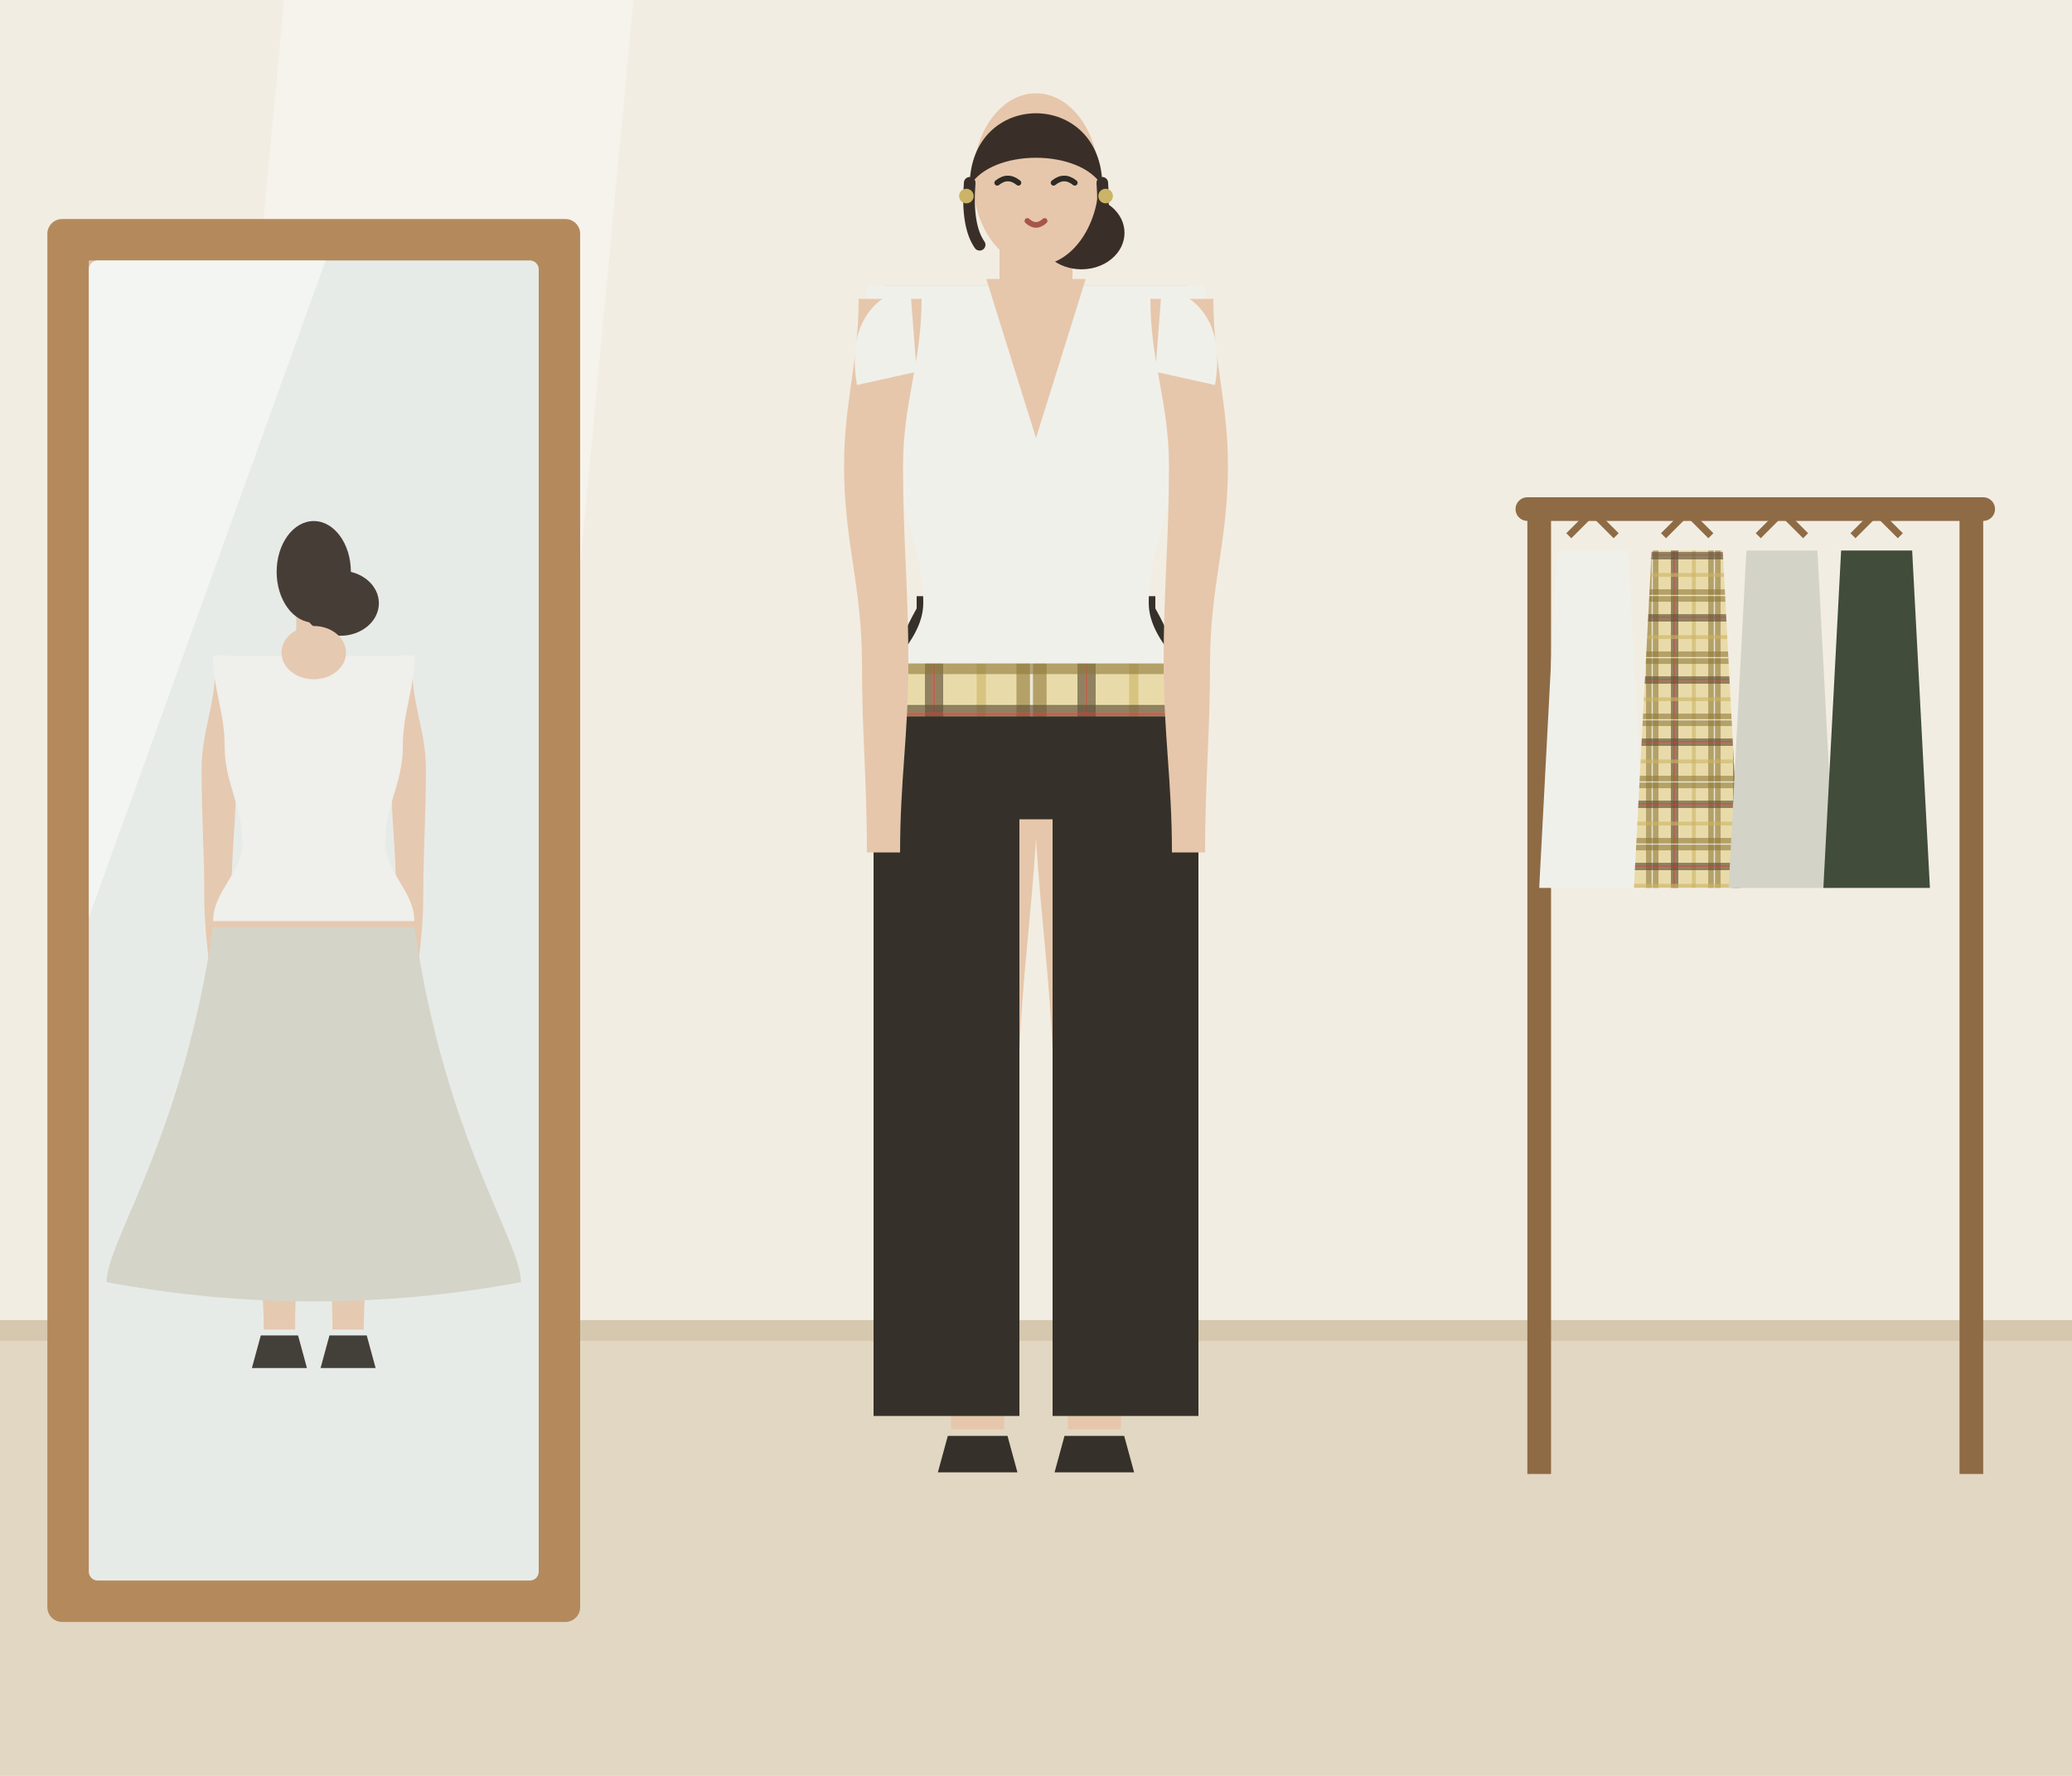
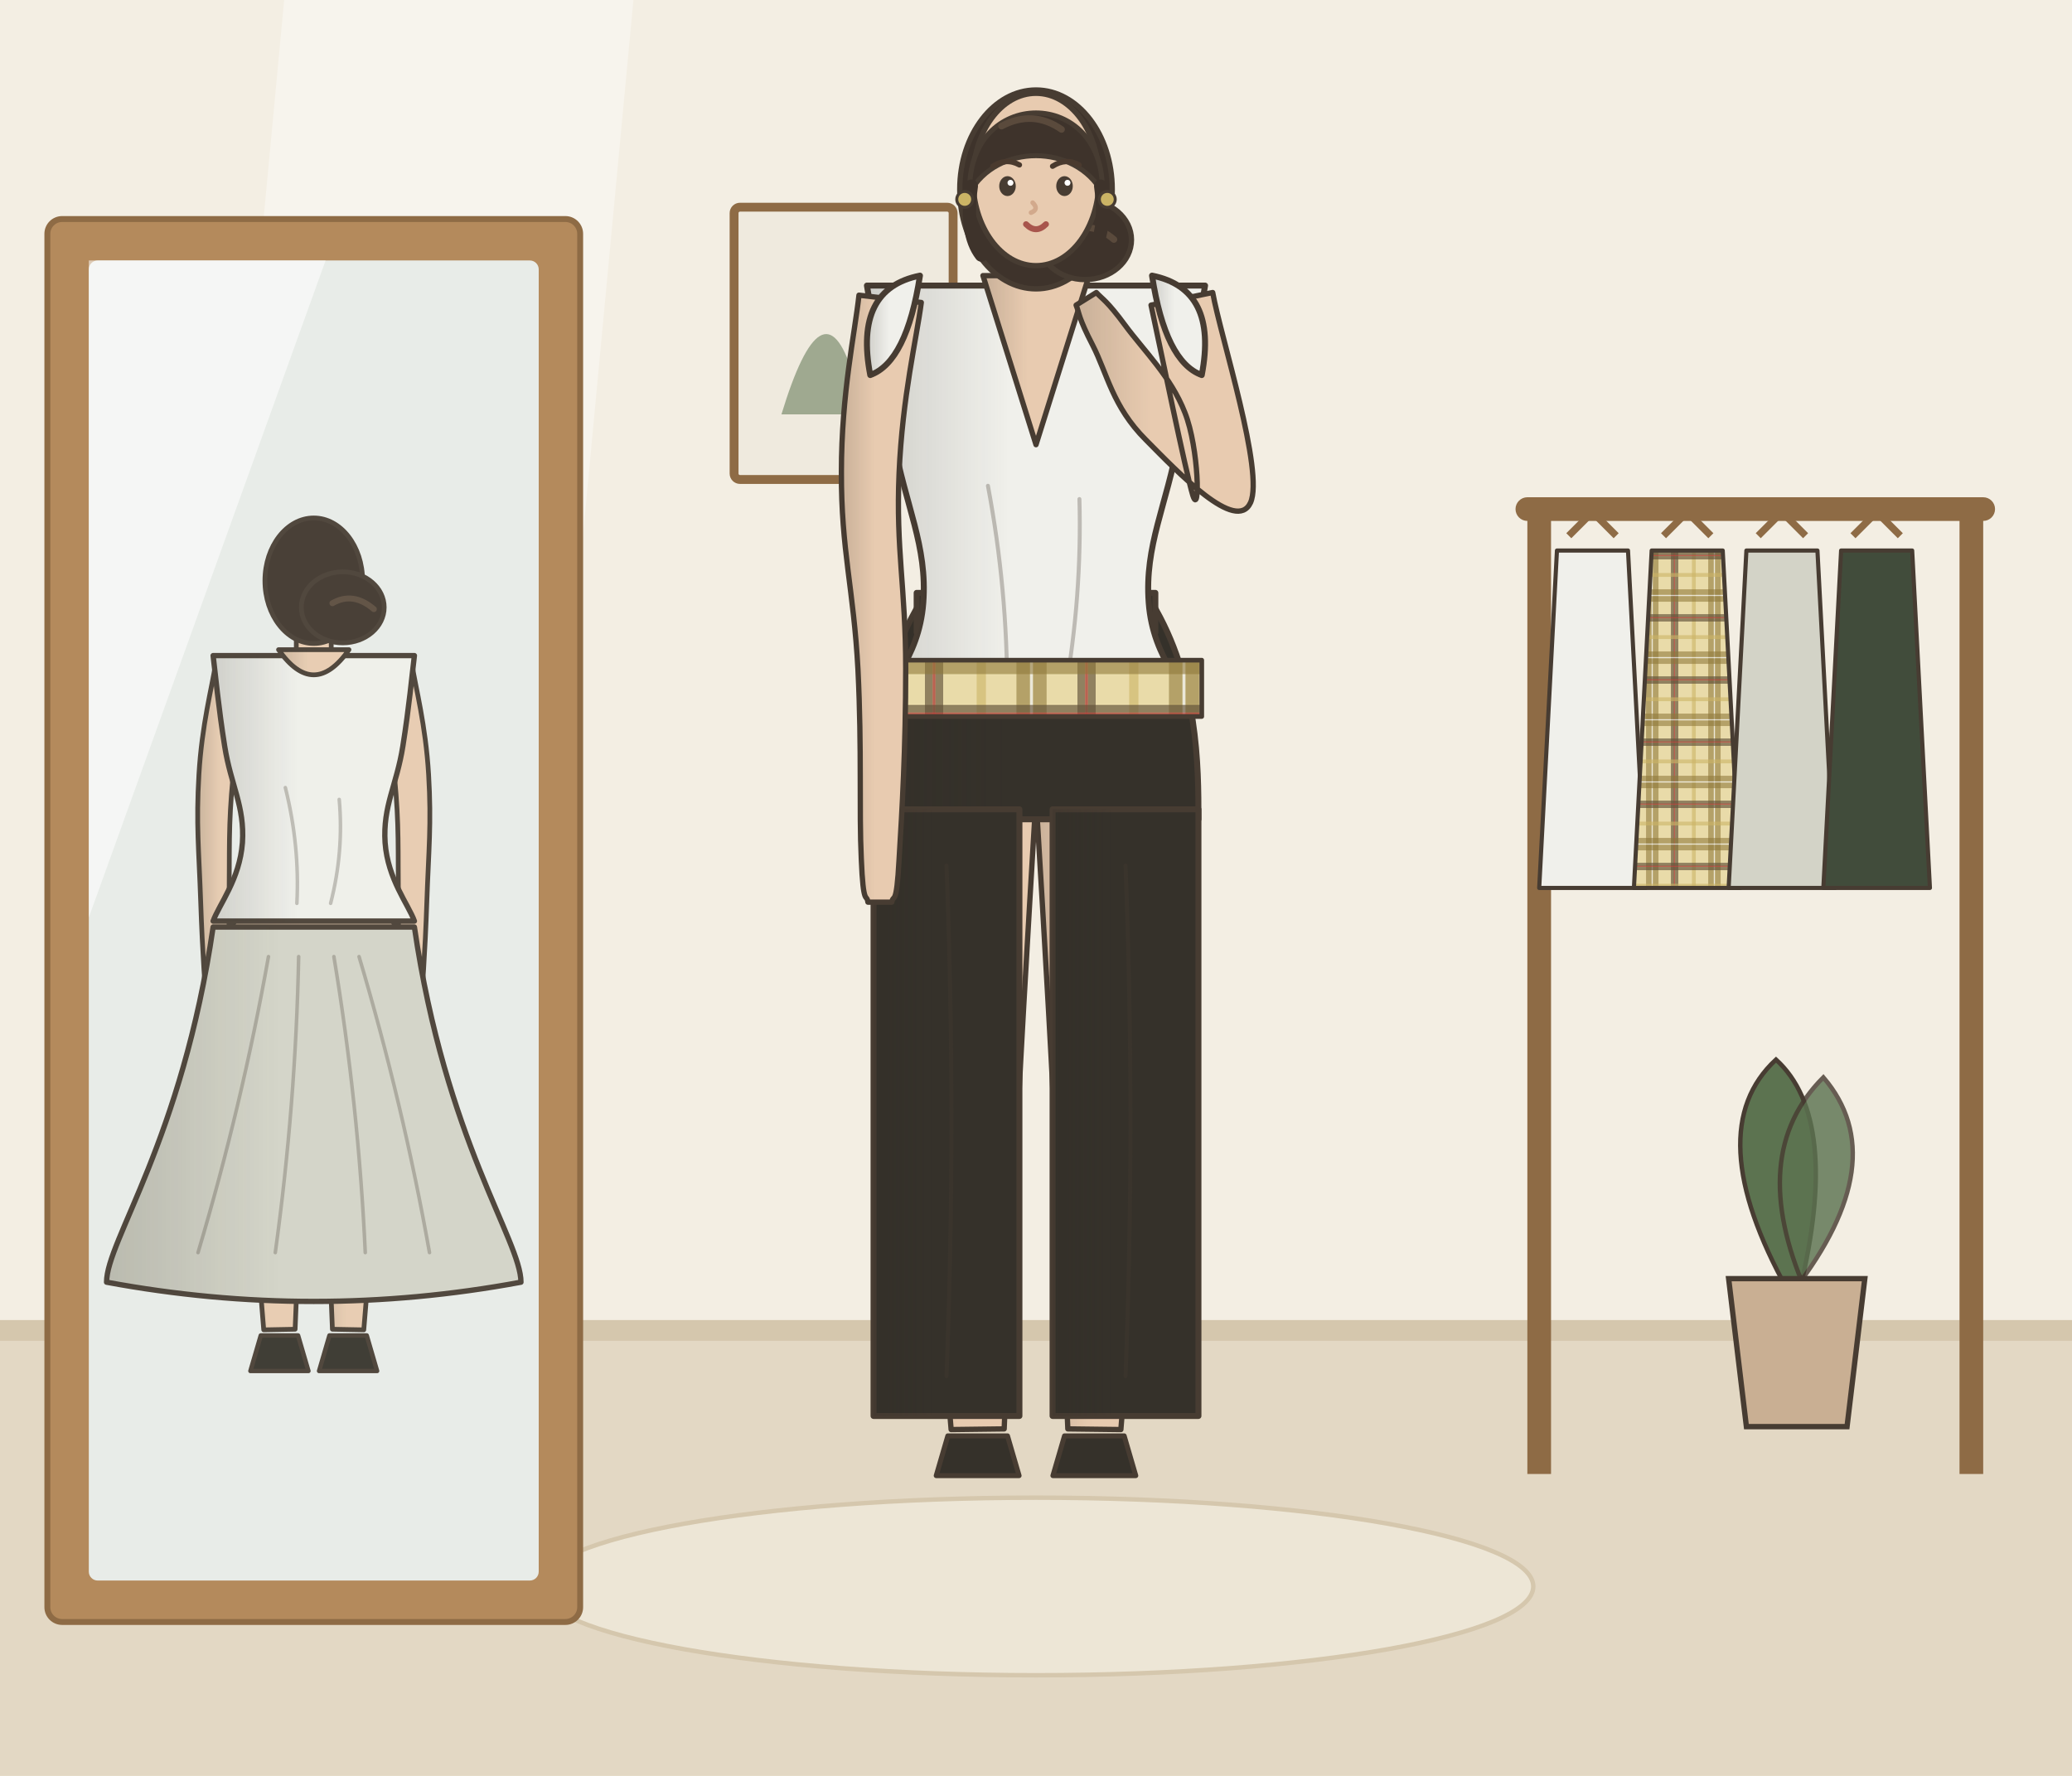
<svg xmlns="http://www.w3.org/2000/svg" viewBox="0 0 700 600" width="700" height="600" role="img">
  <defs>
+     <linearGradient id="shade" x1="0" y1="0" x2="1" y2="0">
+       <stop offset="0" stop-color="#2E2A24" stop-opacity=".17" />
+       <stop offset=".42" stop-color="#2E2A24" stop-opacity="0" />
+     </linearGradient>
    <pattern id="t-large" width="92" height="92" patternUnits="userSpaceOnUse">
      <rect width="92" height="92" fill="#E9DBA9" />
      <rect x="20.2" width="5.5" height="92" fill="#CBB465" opacity="0.6" />
      <rect x="44.2" width="8.3" height="92" fill="#8D7738" opacity="0.58" />
      <rect x="52.4" width="1.8" height="92" fill="#EBECEA" opacity="0.72" />
      <rect x="54.3" width="8.3" height="92" fill="#8D7738" opacity="0.58" />
      <rect x="81" width="4.6" height="92" fill="#625239" opacity="0.66" />
      <rect x="85.6" width="1.8" height="92" fill="#AD4039" opacity="0.78" />
      <rect x="87.4" width="4.6" height="92" fill="#625239" opacity="0.66" />
      <rect y="20.2" width="92" height="5.5" fill="#CBB465" opacity="0.6" />
      <rect y="44.2" width="92" height="8.3" fill="#8D7738" opacity="0.58" />
      <rect y="52.4" width="92" height="1.8" fill="#EBECEA" opacity="0.72" />
      <rect y="54.3" width="92" height="8.3" fill="#8D7738" opacity="0.58" />
      <rect y="81" width="92" height="4.6" fill="#625239" opacity="0.66" />
      <rect y="85.6" width="92" height="1.8" fill="#AD4039" opacity="0.78" />
      <rect y="87.4" width="92" height="4.6" fill="#625239" opacity="0.66" />
    </pattern>
    <pattern id="t-large-bias" width="92" height="92" patternUnits="userSpaceOnUse" patternTransform="rotate(45)">
      <rect width="92" height="92" fill="#E9DBA9" />
      <rect x="20.2" width="5.5" height="92" fill="#CBB465" opacity="0.6" />
      <rect x="44.2" width="8.3" height="92" fill="#8D7738" opacity="0.58" />
      <rect x="52.4" width="1.8" height="92" fill="#EBECEA" opacity="0.72" />
      <rect x="54.3" width="8.3" height="92" fill="#8D7738" opacity="0.58" />
      <rect x="81" width="4.6" height="92" fill="#625239" opacity="0.66" />
      <rect x="85.6" width="1.8" height="92" fill="#AD4039" opacity="0.78" />
      <rect x="87.4" width="4.6" height="92" fill="#625239" opacity="0.66" />
      <rect y="20.2" width="92" height="5.5" fill="#CBB465" opacity="0.6" />
      <rect y="44.2" width="92" height="8.3" fill="#8D7738" opacity="0.58" />
      <rect y="52.4" width="92" height="1.8" fill="#EBECEA" opacity="0.72" />
      <rect y="54.3" width="92" height="8.3" fill="#8D7738" opacity="0.58" />
      <rect y="81" width="92" height="4.6" fill="#625239" opacity="0.66" />
      <rect y="85.6" width="92" height="1.8" fill="#AD4039" opacity="0.78" />
      <rect y="87.4" width="92" height="4.6" fill="#625239" opacity="0.66" />
    </pattern>
    <pattern id="t-medium" width="46" height="46" patternUnits="userSpaceOnUse">
      <rect width="46" height="46" fill="#E9DBA9" />
      <rect x="10.1" width="2.8" height="46" fill="#CBB465" opacity="0.6" />
      <rect x="22.1" width="4.1" height="46" fill="#8D7738" opacity="0.58" />
      <rect x="26.2" width="0.9" height="46" fill="#EBECEA" opacity="0.72" />
      <rect x="27.1" width="4.1" height="46" fill="#8D7738" opacity="0.58" />
      <rect x="40.5" width="2.3" height="46" fill="#625239" opacity="0.66" />
      <rect x="42.8" width="0.9" height="46" fill="#AD4039" opacity="0.78" />
      <rect x="43.7" width="2.3" height="46" fill="#625239" opacity="0.66" />
      <rect y="10.1" width="46" height="2.8" fill="#CBB465" opacity="0.6" />
      <rect y="22.1" width="46" height="4.1" fill="#8D7738" opacity="0.58" />
      <rect y="26.2" width="46" height="0.9" fill="#EBECEA" opacity="0.72" />
      <rect y="27.1" width="46" height="4.1" fill="#8D7738" opacity="0.58" />
      <rect y="40.5" width="46" height="2.3" fill="#625239" opacity="0.66" />
      <rect y="42.8" width="46" height="0.9" fill="#AD4039" opacity="0.78" />
      <rect y="43.7" width="46" height="2.3" fill="#625239" opacity="0.66" />
    </pattern>
    <pattern id="t-medium-bias" width="46" height="46" patternUnits="userSpaceOnUse" patternTransform="rotate(45)">
      <rect width="46" height="46" fill="#E9DBA9" />
      <rect x="10.1" width="2.8" height="46" fill="#CBB465" opacity="0.6" />
      <rect x="22.1" width="4.1" height="46" fill="#8D7738" opacity="0.58" />
      <rect x="26.2" width="0.9" height="46" fill="#EBECEA" opacity="0.72" />
      <rect x="27.1" width="4.1" height="46" fill="#8D7738" opacity="0.58" />
      <rect x="40.5" width="2.3" height="46" fill="#625239" opacity="0.66" />
      <rect x="42.8" width="0.9" height="46" fill="#AD4039" opacity="0.78" />
      <rect x="43.7" width="2.3" height="46" fill="#625239" opacity="0.66" />
      <rect y="10.1" width="46" height="2.8" fill="#CBB465" opacity="0.6" />
      <rect y="22.1" width="46" height="4.1" fill="#8D7738" opacity="0.58" />
      <rect y="26.2" width="46" height="0.9" fill="#EBECEA" opacity="0.72" />
      <rect y="27.1" width="46" height="4.1" fill="#8D7738" opacity="0.58" />
      <rect y="40.5" width="46" height="2.3" fill="#625239" opacity="0.66" />
      <rect y="42.8" width="46" height="0.9" fill="#AD4039" opacity="0.78" />
      <rect y="43.7" width="46" height="2.3" fill="#625239" opacity="0.66" />
    </pattern>
    <pattern id="t-small" width="21" height="21" patternUnits="userSpaceOnUse">
      <rect width="21" height="21" fill="#E9DBA9" />
      <rect x="4.6" width="1.3" height="21" fill="#CBB465" opacity="0.6" />
      <rect x="10.1" width="1.9" height="21" fill="#8D7738" opacity="0.58" />
      <rect x="12" width="0.4" height="21" fill="#EBECEA" opacity="0.72" />
      <rect x="12.4" width="1.9" height="21" fill="#8D7738" opacity="0.58" />
      <rect x="18.5" width="1.1" height="21" fill="#625239" opacity="0.66" />
      <rect x="19.5" width="0.4" height="21" fill="#AD4039" opacity="0.78" />
      <rect x="19.9" width="1.1" height="21" fill="#625239" opacity="0.66" />
      <rect y="4.6" width="21" height="1.3" fill="#CBB465" opacity="0.6" />
      <rect y="10.1" width="21" height="1.9" fill="#8D7738" opacity="0.58" />
      <rect y="12" width="21" height="0.4" fill="#EBECEA" opacity="0.72" />
      <rect y="12.4" width="21" height="1.9" fill="#8D7738" opacity="0.58" />
      <rect y="18.5" width="21" height="1.1" fill="#625239" opacity="0.66" />
      <rect y="19.5" width="21" height="0.4" fill="#AD4039" opacity="0.78" />
      <rect y="19.9" width="21" height="1.1" fill="#625239" opacity="0.66" />
    </pattern>
    <pattern id="t-small-bias" width="21" height="21" patternUnits="userSpaceOnUse" patternTransform="rotate(45)">
      <rect width="21" height="21" fill="#E9DBA9" />
      <rect x="4.6" width="1.3" height="21" fill="#CBB465" opacity="0.6" />
      <rect x="10.1" width="1.9" height="21" fill="#8D7738" opacity="0.58" />
      <rect x="12" width="0.4" height="21" fill="#EBECEA" opacity="0.72" />
      <rect x="12.4" width="1.9" height="21" fill="#8D7738" opacity="0.58" />
      <rect x="18.5" width="1.1" height="21" fill="#625239" opacity="0.66" />
      <rect x="19.5" width="0.4" height="21" fill="#AD4039" opacity="0.78" />
      <rect x="19.9" width="1.1" height="21" fill="#625239" opacity="0.66" />
      <rect y="4.6" width="21" height="1.3" fill="#CBB465" opacity="0.6" />
      <rect y="10.1" width="21" height="1.9" fill="#8D7738" opacity="0.58" />
      <rect y="12" width="21" height="0.4" fill="#EBECEA" opacity="0.72" />
      <rect y="12.4" width="21" height="1.9" fill="#8D7738" opacity="0.58" />
      <rect y="18.5" width="21" height="1.1" fill="#625239" opacity="0.66" />
      <rect y="19.5" width="21" height="0.4" fill="#AD4039" opacity="0.78" />
      <rect y="19.9" width="21" height="1.1" fill="#625239" opacity="0.66" />
    </pattern>
  </defs>
-   <rect width="700" height="600" fill="#F2EDE2" />
-   <rect y="452" width="700" height="148" fill="#E2D7C2" />
-   <rect y="446" width="700" height="7" fill="#D6C8AE" />
+   <rect width="700" height="600" fill="#F3EEE3" />
+   <rect y="452" width="700" height="148" fill="#E3D8C4" />
+   <rect y="446" width="700" height="7" fill="#D5C7AD" />
  <path d="M96,0 L214,0 L172,446 L54,446 Z" fill="#FFFFFF" opacity=".34" />
-   <rect x="16" y="74" width="180" height="474" rx="5" fill="#B48A5C" />
-   <rect x="30" y="88" width="152" height="446" rx="3" fill="#E7EBE7" />
-   <path d="M30,88 L110,88 L30,310 Z" fill="#FFFFFF" opacity=".5" />
+   <ellipse cx="350" cy="536" rx="168" ry="30" fill="#EDE6D6" stroke="#D5C7AD" stroke-width="1.5" />
+   <rect x="16" y="74" width="180" height="474" rx="5" fill="#B48A5C" stroke="#8E6B45" stroke-width="2" />
+   <rect x="30" y="88" width="152" height="446" rx="3" fill="#E8ECE8" />
+   <path d="M30,88 L110,88 L30,310 Z" fill="#FFFFFF" opacity=".55" />
+   <rect x="248" y="70" width="74" height="92" rx="2" fill="#EFEADE" stroke="#8E6B45" stroke-width="3" />
+   <path d="M264,140 q14,-46 24,-14 q10,-26 20,14 Z" fill="#5C7350" opacity=".55" />
  <rect x="516" y="168" width="8" height="330" fill="#8E6B45" />
  <rect x="662" y="168" width="8" height="330" fill="#8E6B45" />
  <rect x="512" y="168" width="162" height="8" rx="4" fill="#8E6B45" />
  <path d="M530,181 l8,-8 l8,8" stroke="#8E6B45" stroke-width="2.4" fill="none" />
-   <path d="M526,186 L550,186 L556,300 L520,300 Z" fill="#F0F0EB" />
+   <path d="M526,186 L550,186 L556,300 L520,300 Z" fill="#F0F0EB" stroke="#473C32" stroke-width="1.4" stroke-linejoin="round" />
  <path d="M562,181 l8,-8 l8,8" stroke="#8E6B45" stroke-width="2.4" fill="none" />
-   <path d="M558,186 L582,186 L588,300 L552,300 Z" fill="url(#t-small)" />
+   <path d="M558,186 L582,186 L588,300 L552,300 Z" fill="url(#t-small)" stroke="#473C32" stroke-width="1.4" stroke-linejoin="round" />
  <path d="M594,181 l8,-8 l8,8" stroke="#8E6B45" stroke-width="2.4" fill="none" />
-   <path d="M590,186 L614,186 L620,300 L584,300 Z" fill="#D3D3C7" />
+   <path d="M590,186 L614,186 L620,300 L584,300 Z" fill="#D3D3C7" stroke="#473C32" stroke-width="1.4" stroke-linejoin="round" />
  <path d="M626,181 l8,-8 l8,8" stroke="#8E6B45" stroke-width="2.4" fill="none" />
-   <path d="M622,186 L646,186 L652,300 L616,300 Z" fill="#414C3B" />
-   <g opacity=".92">
-     <path d="M78.8,313.2 C78.8,341.2 84,357.9 84,385.9 C84,410.2 89.1,424.9 89.1,449.2 L99.7,449.2 99.7,449.2 C99.7,424.9 102.5,410.2 102.5,385.9 C102.5,357.9 106.5,341.2 106.5,313.2 Z" fill="#E6C7AC" />
-     <path d="M88.1,451.2 L100.7,451.2 L103.7,462.2 L85.1,462.2 Z" fill="#35312A" />
-     <path d="M105.5,313.2 C105.5,341.2 109.5,357.9 109.5,385.9 C109.5,410.2 112.3,424.9 112.3,449.2 L122.9,449.2 122.9,449.2 C122.9,424.9 128,410.2 128,385.9 C128,357.9 133.2,341.2 133.2,313.2 Z" fill="#E6C7AC" />
-     <path d="M111.3,451.2 L123.9,451.2 L126.9,462.2 L108.3,462.2 Z" fill="#35312A" />
-     <rect x="100.1" y="204.3" width="11.9" height="21.2" fill="#E6C7AC" />
-     <path d="M77,221.5 C77,233.3 80.9,240.4 80.9,252.1 C80.9,264.7 86.9,272.2 86.9,284.7 C86.9,297.2 77,304.7 77,317.2 L135,317.2 135,317.2 C135,304.7 125.1,297.2 125.1,284.7 C125.1,272.2 131.1,264.7 131.1,252.1 C131.1,240.4 135,233.3 135,221.5 Z" fill="#E6C7AC" />
-     <ellipse cx="115" cy="203.8" rx="13" ry="11" fill="#3A2F28" />
-     <ellipse cx="106" cy="193.2" rx="12.54" ry="17.16" fill="#3A2F28" />
-     <path d="M72.7,225.5 C72.7,238.8 68.1,246.8 68.1,260.1 C68.1,276.5 69,286.3 69,302.7 C69,318.3 71.7,327.6 71.7,343.2 L78.3,343.2 78.3,343.2 C78.3,327.6 78.2,318.3 78.2,302.7 C78.2,286.3 79.9,276.5 79.9,260.1 C79.9,246.8 85.2,238.8 85.2,225.5 Z" fill="#E6C7AC" />
-     <path d="M126.8,225.5 C126.8,238.8 132.1,246.8 132.1,260.1 C132.1,276.5 133.8,286.3 133.8,302.7 C133.8,318.3 133.7,327.6 133.7,343.2 L140.3,343.2 140.3,343.2 C140.3,327.6 143,318.3 143,302.7 C143,286.3 143.9,276.5 143.9,260.1 C143.9,246.8 139.3,238.8 139.3,225.5 Z" fill="#E6C7AC" />
-     <path d="M72,313.2 L140,313.2 C150.5,385.2 176,419.2 176,433.2 Q106,446.2 36,433.2 C36,419.2 61.5,385.2 72,313.2 Z" fill="#D3D3C7" />
-     <path d="M72,221.5 C72,233.3 75.9,240.4 75.9,252.1 C75.9,264.7 81.9,272.2 81.9,284.7 C81.9,294.9 72,301 72,311.2 L140,311.2 140,311.2 C140,301 130.1,294.9 130.1,284.7 C130.1,272.2 136.1,264.7 136.1,252.1 C136.1,240.4 140,233.3 140,221.5 Z" fill="#F0F0EB" />
-     <ellipse cx="106" cy="220.5" rx="10.9" ry="9" fill="#E6C7AC" />
+   <path d="M622,186 L646,186 L652,300 L616,300 Z" fill="#414C3B" stroke="#473C32" stroke-width="1.4" stroke-linejoin="round" />
+   <path d="M604,436 q-30,-54 -4,-78 q22,20 8,78 Z" fill="#5C7350" stroke="#473C32" stroke-width="1.5" />
+   <path d="M606,436 q34,-44 10,-72 q-26,26 -6,72 Z" fill="#5C7350" stroke="#473C32" stroke-width="1.5" opacity=".82" />
+   <path d="M584,432 L630,432 L624,482 L590,482 Z" fill="#C9AF93" stroke="#473C32" stroke-width="1.8" />
+   <g opacity=".93">
+     <path d="M78.8,313.3 C79.9,328.6 81.8,357.4 84,386 C86.2,414.5 88,436 89.1,449.3 L99.7,449.1 99.7,449.1 C100.3,435.8 101,414.3 102.5,385.7 C103.9,357.2 105.7,328.4 106.5,313.1 Z" fill="#E8CBB0" stroke="#473C32" stroke-width="1.6" stroke-linejoin="round" />
+     <path d="M78.8,313.3 C79.9,328.6 81.8,357.4 84,386 C86.2,414.5 88,436 89.1,449.3 L99.7,449.1 99.7,449.1 C100.3,435.8 101,414.3 102.5,385.7 C103.9,357.2 105.7,328.4 106.5,313.1 Z" fill="url(#shade)" stroke="none" />
+     <path d="M88.1,451.2 L100.7,451.2 L104.2,463.2 L84.6,463.2 Z" fill="#35312A" stroke="#473C32" stroke-width="1.5" stroke-linejoin="round" />
+     <path d="M105.5,313.1 C106.3,328.4 108.1,357.2 109.5,385.7 C111,414.3 111.7,435.8 112.3,449.1 L122.9,449.3 122.9,449.3 C124,436 125.8,414.5 128,386 C130.2,357.4 132.1,328.6 133.2,313.3 Z" fill="#E8CBB0" stroke="#473C32" stroke-width="1.6" stroke-linejoin="round" />
+     <path d="M105.5,313.1 C106.3,328.4 108.1,357.2 109.5,385.7 C111,414.3 111.7,435.8 112.3,449.1 L122.9,449.3 122.9,449.3 C124,436 125.8,414.5 128,386 C130.2,357.4 132.1,328.6 133.2,313.3 Z" fill="url(#shade)" stroke="none" />
+     <path d="M111.3,451.2 L123.9,451.2 L127.4,463.2 L107.8,463.2 Z" fill="#35312A" stroke="#473C32" stroke-width="1.5" stroke-linejoin="round" />
+     <path d="M100.1,202.3 L111.9,202.3 L111.9,225.5 L100.1,225.5 Z" fill="#E8CBB0" stroke="#473C32" stroke-width="1.6" />
+     <path d="M77,221.5 C77.8,228 78.8,238.9 80.9,252.1 C83,265.4 87.7,271 86.9,284.7 C86,298.3 79,310.4 77,317.2 L135,317.2 135,317.2 C133,310.4 126,298.3 125.1,284.7 C124.3,271 129,265.4 131.1,252.1 C133.2,238.9 134.2,228 135,221.5 Z" fill="#E8CBB0" stroke="#473C32" stroke-width="1.6" stroke-linejoin="round" />
+     <path d="M77,221.5 C77.8,228 78.8,238.9 80.9,252.1 C83,265.4 87.7,271 86.9,284.7 C86,298.3 79,310.4 77,317.2 L135,317.2 135,317.2 C133,310.4 126,298.3 125.1,284.7 C124.3,271 129,265.4 131.1,252.1 C133.2,238.9 134.2,228 135,221.5 Z" fill="url(#shade)" stroke="none" />
+     <path d="M72.8,224.5 C71.6,232.3 68.2,244.8 67.2,261.7 C66.2,278.5 67.2,287.2 67.8,304.7 C68.4,322.3 69.3,334.1 70.2,345.3 C71,356.6 71.6,355.6 72,358.3 L76.8,358.1 76.8,358.1 C77,355.4 77.6,356.3 77.8,345.1 C77.9,333.9 77.2,321.9 77.4,304.6 C77.6,287.3 77.1,279 78.7,262.6 C80.3,246.2 83.8,234.1 85.1,226.5 Z" fill="#E8CBB0" stroke="#473C32" stroke-width="1.6" stroke-linejoin="round" />
+     <path d="M72.8,224.5 C71.6,232.3 68.2,244.8 67.2,261.7 C66.2,278.5 67.2,287.2 67.8,304.7 C68.4,322.3 69.3,334.1 70.2,345.3 C71,356.6 71.6,355.6 72,358.3 L76.8,358.1 76.8,358.1 C77,355.4 77.6,356.3 77.8,345.1 C77.9,333.9 77.2,321.9 77.4,304.6 C77.6,287.3 77.1,279 78.7,262.6 C80.3,246.2 83.8,234.1 85.1,226.5 Z" fill="url(#shade)" stroke="none" />
+     <path d="M126.9,226.5 C128.2,234.1 131.7,246.2 133.3,262.6 C134.9,279 134.4,287.3 134.6,304.6 C134.8,321.9 134.1,333.9 134.2,345.1 C134.4,356.3 135,355.4 135.2,358.1 L140,358.3 140,358.3 C140.4,355.6 141,356.6 141.8,345.3 C142.7,334.1 143.6,322.3 144.2,304.7 C144.8,287.2 145.8,278.5 144.8,261.7 C143.8,244.8 140.4,232.3 139.2,224.5 Z" fill="#E8CBB0" stroke="#473C32" stroke-width="1.6" stroke-linejoin="round" />
+     <path d="M126.9,226.5 C128.2,234.1 131.7,246.2 133.3,262.6 C134.9,279 134.4,287.3 134.6,304.6 C134.8,321.9 134.1,333.9 134.2,345.1 C134.4,356.3 135,355.4 135.2,358.1 L140,358.3 140,358.3 C140.4,355.6 141,356.6 141.8,345.3 C142.7,334.1 143.6,322.3 144.2,304.7 C144.8,287.2 145.8,278.5 144.8,261.7 C143.8,244.8 140.4,232.3 139.2,224.5 Z" fill="url(#shade)" stroke="none" />
+     <path d="M72,313.2 L140,313.2 C150.5,385.2 176,419.2 176,433.2 Q106,446.2 36,433.2 C36,419.2 61.5,385.2 72,313.2 Z" fill="#D3D3C7" stroke="#473C32" stroke-width="1.8" stroke-linejoin="round" />
+     <path d="M72,313.2 L140,313.2 C150.5,385.2 176,419.2 176,433.2 Q106,446.2 36,433.2 C36,419.2 61.5,385.2 72,313.2 Z" fill="url(#shade)" stroke="none" />
+     <path d="M90.7,323.2 Q81.8,373.2 66.9,423.2" stroke="#473C32" stroke-width="1.2" fill="none" opacity=".3" stroke-linecap="round" />
+     <path d="M100.9,323.2 Q99.9,373.2 93,423.2" stroke="#473C32" stroke-width="1.2" fill="none" opacity=".3" stroke-linecap="round" />
+     <path d="M112.8,323.2 Q121.1,373.2 123.4,423.2" stroke="#473C32" stroke-width="1.2" fill="none" opacity=".3" stroke-linecap="round" />
+     <path d="M121.3,323.2 Q136.2,373.2 145.1,423.2" stroke="#473C32" stroke-width="1.2" fill="none" opacity=".3" stroke-linecap="round" />
+     <path d="M72,221.5 C72.8,228 73.8,238.9 75.9,252.1 C78,265.4 82.7,272.3 81.9,284.7 C81,297.1 74,305.6 72,311.2 L140,311.2 140,311.2 C138,305.6 131,297.1 130.1,284.7 C129.3,272.3 134,265.4 136.1,252.1 C138.2,238.9 139.2,228 140,221.5 Z" fill="#F0F0EB" stroke="#473C32" stroke-width="1.8" stroke-linejoin="round" />
+     <path d="M72,221.5 C72.8,228 73.8,238.9 75.9,252.1 C78,265.4 82.7,272.3 81.9,284.7 C81,297.1 74,305.6 72,311.2 L140,311.2 140,311.2 C138,305.6 131,297.1 130.1,284.7 C129.3,272.3 134,265.4 136.1,252.1 C138.2,238.9 139.2,228 140,221.5 Z" fill="url(#shade)" stroke="none" />
+     <path d="M94.1,219.5 Q106,236.5 117.9,219.5 Z" fill="#E8CBB0" stroke="#473C32" stroke-width="1.6" stroke-linejoin="round" />
+     <path d="M94.1,219.5 Q106,236.5 117.9,219.5 Z" fill="url(#shade)" stroke="none" />
+     <path d="M96.4,266.1 Q101.3,285.7 100.3,305.2" stroke="#473C32" stroke-width="1.2" fill="none" opacity=".3" stroke-linecap="round" />
+     <path d="M114.6,270.1 Q116.2,287.7 111.7,305.2" stroke="#473C32" stroke-width="1.2" fill="none" opacity=".3" stroke-linecap="round" />
+     <ellipse cx="106" cy="196.2" rx="16.5" ry="21.2" fill="#3E332B" stroke="#473C32" stroke-width="1.6" />
+     <ellipse cx="115.8" cy="205.2" rx="14" ry="12" fill="#3E332B" stroke="#473C32" stroke-width="1.6" />
+     <path d="M112.3,203.8 q7,-4 14,2" stroke="#5A4A3C" stroke-width="2" fill="none" stroke-linecap="round" />
  </g>
  <g transform="translate(350,540) scale(1.12) translate(-350,-540)">
-     <path d="M308.8,285 C308.8,326.5 316.6,351.5 316.6,393 C316.6,429.9 324.4,452.1 324.4,489 L340.4,489 340.4,489 C340.4,452.1 344.6,429.9 344.6,393 C344.6,351.5 350.8,326.5 350.8,285 Z" fill="#E6C7AC" />
-     <path d="M323.4,491 L341.4,491 L344.4,502 L320.4,502 Z" fill="#35312A" />
-     <path d="M349.2,285 C349.2,326.5 355.4,351.5 355.4,393 C355.4,429.9 359.6,452.1 359.6,489 L375.6,489 375.6,489 C375.6,452.1 383.4,429.9 383.4,393 C383.4,351.5 391.2,326.5 391.2,285 Z" fill="#E6C7AC" />
-     <path d="M358.6,491 L376.6,491 L379.6,502 L355.6,502 Z" fill="#35312A" />
-     <rect x="339" y="131" width="22" height="17" fill="#E6C7AC" />
-     <path d="M304,144 C304,161.8 312,172.6 312,190.4 C312,209.4 321,220.7 321,239.7 C321,258.7 306,270 306,289 L394,289 394,289 C394,270 379,258.7 379,239.7 C379,220.7 388,209.4 388,190.4 C388,172.6 396,161.8 396,144 Z" fill="#E6C7AC" />
-     <path d="M315,239.7 L385,239.7 C399,263 399,289 399,305 L301,305 C301,289 301,263 315,239.7 Z" fill="#35312A" />
-     <path d="M301,302 L345,302 L345,485 L301,485 Z" fill="#35312A" />
-     <path d="M355,302 L399,302 L399,485 L355,485 Z" fill="#35312A" />
-     <rect x="314" y="237.7" width="72" height="11" fill="#35312A" />
-     <path d="M299,144 C299,161.8 307,172.6 307,190.4 C307,209.4 316,220.7 316,239.7 C316,252.5 301,260.2 301,273 L399,273 399,273 C399,260.2 384,252.5 384,239.7 C384,220.7 393,209.4 393,190.4 C393,172.6 401,161.8 401,144 Z" fill="#F0F0EB" />
-     <path d="M335,142 L350,190 L365,142 Z" fill="#E6C7AC" />
-     <rect x="300" y="258" width="100" height="16" fill="url(#t-medium)" />
-     <path d="M296.5,148 C296.5,167.4 292.1,179 292.1,198.4 C292.1,221.2 297.5,234.9 297.5,257.7 C297.5,279.7 299,293 299,315 L309,315 309,315 C309,293 311.5,279.7 311.5,257.7 C311.5,234.9 309.9,221.2 309.9,198.4 C309.9,179 315.5,167.4 315.5,148 Z" fill="#E6C7AC" />
-     <path d="M384.5,148 C384.5,167.4 390.1,179 390.1,198.4 C390.1,221.2 388.5,234.9 388.5,257.7 C388.5,279.7 391,293 391,315 L401,315 401,315 C401,293 402.5,279.7 402.5,257.7 C402.5,234.9 407.9,221.2 407.9,198.4 C407.9,179 403.5,167.4 403.5,148 Z" fill="#E6C7AC" />
-     <path d="M312,144 Q292,150 296,174 L314,170 Z" fill="#F0F0EB" />
-     <path d="M388,144 Q408,150 404,174 L386,170 Z" fill="#F0F0EB" />
-     <ellipse cx="363.7" cy="128.1" rx="13" ry="11" fill="#3A2F28" />
-     <ellipse cx="350" cy="112" rx="19" ry="26" fill="#E6C7AC" />
-     <path d="M330,114 C330,84.7 370,84.7 370,114 C363.3,102.6 336.7,102.6 330,114 Z" fill="#3A2F28" />
-     <path d="M330,113 q-1,13 3,18.7" stroke="#3A2F28" stroke-width="3.5" fill="none" stroke-linecap="round" />
-     <path d="M370,113 q1,13 -3,18.7" stroke="#3A2F28" stroke-width="3.5" fill="none" stroke-linecap="round" />
-     <path d="M338.3,113 q3.2,-2.6 6.4,0" stroke="#2E2A24" stroke-width="1.7" fill="none" stroke-linecap="round" />
-     <path d="M355.3,113 q3.2,-2.6 6.4,0" stroke="#2E2A24" stroke-width="1.7" fill="none" stroke-linecap="round" />
-     <path d="M347.4,124.5 q2.6,2.4 5.2,0" stroke="#A8554C" stroke-width="1.7" fill="none" stroke-linecap="round" />
-     <circle cx="329" cy="117" r="2.2" fill="#CBB465" />
-     <circle cx="371" cy="117" r="2.2" fill="#CBB465" />
+     <path d="M308.8,285.2 C310.4,307.9 313.4,350.3 316.6,393.2 C319.9,436 322.8,469 324.4,489.1 L340.4,488.9 340.4,488.9 C341.3,468.7 342.5,435.7 344.6,392.8 C346.8,350 349.5,307.5 350.8,284.8 Z" fill="#E8CBB0" stroke="#473C32" stroke-width="1.6" stroke-linejoin="round" />
+     <path d="M308.8,285.2 C310.4,307.9 313.4,350.3 316.6,393.2 C319.9,436 322.8,469 324.4,489.1 L340.4,488.9 340.4,488.9 C341.3,468.7 342.5,435.7 344.6,392.8 C346.8,350 349.5,307.5 350.8,284.8 Z" fill="url(#shade)" stroke="none" />
+     <path d="M323.4,491 L341.4,491 L344.9,503 L319.9,503 Z" fill="#35312A" stroke="#473C32" stroke-width="1.5" stroke-linejoin="round" />
+     <path d="M349.2,284.8 C350.5,307.5 353.2,350 355.4,392.8 C357.5,435.7 358.7,468.7 359.6,488.9 L375.6,489.1 375.6,489.1 C377.2,469 380.1,436 383.4,393.2 C386.6,350.3 389.6,307.9 391.2,285.2 Z" fill="#E8CBB0" stroke="#473C32" stroke-width="1.6" stroke-linejoin="round" />
+     <path d="M349.2,284.8 C350.5,307.5 353.2,350 355.4,392.8 C357.5,435.7 358.7,468.7 359.6,488.9 L375.6,489.1 375.6,489.1 C377.2,469 380.1,436 383.4,393.2 C386.6,350.3 389.6,307.9 391.2,285.2 Z" fill="url(#shade)" stroke="none" />
+     <path d="M358.6,491 L376.6,491 L380.1,503 L355.1,503 Z" fill="#35312A" stroke="#473C32" stroke-width="1.5" stroke-linejoin="round" />
+     <path d="M339,129 L361,129 L361,148 L339,148 Z" fill="#E8CBB0" stroke="#473C32" stroke-width="1.6" />
+     <path d="M304,144 C305.7,153.7 308.4,170.3 312,190.4 C315.6,210.5 322.3,219 321,239.7 C319.7,260.4 309.1,278.6 306,289 L394,289 394,289 C390.9,278.6 380.3,260.4 379,239.7 C377.7,219 384.4,210.5 388,190.4 C391.6,170.3 394.3,153.7 396,144 Z" fill="#E8CBB0" stroke="#473C32" stroke-width="1.6" stroke-linejoin="round" />
+     <path d="M304,144 C305.7,153.7 308.4,170.3 312,190.4 C315.6,210.5 322.3,219 321,239.7 C319.7,260.4 309.1,278.6 306,289 L394,289 394,289 C390.9,278.6 380.3,260.4 379,239.7 C377.7,219 384.4,210.5 388,190.4 C391.6,170.3 394.3,153.7 396,144 Z" fill="url(#shade)" stroke="none" />
+     <path d="M315,239.7 L385,239.7 C399,263 399,289 399,305 L301,305 C301,289 301,263 315,239.7 Z" fill="#35312A" stroke="#473C32" stroke-width="1.8" stroke-linejoin="round" />
+     <path d="M315,239.7 L385,239.7 C399,263 399,289 399,305 L301,305 C301,289 301,263 315,239.7 Z" fill="url(#shade)" stroke="none" />
+     <path d="M301,302 L345,302 L345,485 L301,485 Z" fill="#35312A" stroke="#473C32" stroke-width="1.8" stroke-linejoin="round" />
+     <path d="M301,302 L345,302 L345,485 L301,485 Z" fill="url(#shade)" stroke="none" />
+     <path d="M323,319 Q326,396 323,473" stroke="#473C32" stroke-width="1.2" fill="none" opacity=".3" stroke-linecap="round" />
+     <path d="M355,302 L399,302 L399,485 L355,485 Z" fill="#35312A" stroke="#473C32" stroke-width="1.8" stroke-linejoin="round" />
+     <path d="M355,302 L399,302 L399,485 L355,485 Z" fill="url(#shade)" stroke="none" />
+     <path d="M377,319 Q380,396 377,473" stroke="#473C32" stroke-width="1.2" fill="none" opacity=".3" stroke-linecap="round" />
+     <path d="M314,236.7 L386,236.7 L386,248.7 L314,248.7 Z" fill="#35312A" stroke="#473C32" stroke-width="1.8" stroke-linejoin="round" />
+     <path d="M299,144 C300.7,153.7 303.4,170.3 307,190.4 C310.6,210.5 317.3,222.4 316,239.7 C314.7,257 304.1,266 301,273 L399,273 399,273 C395.9,266 385.3,257 384,239.7 C382.7,222.4 389.4,210.5 393,190.4 C396.6,170.3 399.3,153.7 401,144 Z" fill="#F0F0EB" stroke="#473C32" stroke-width="1.8" stroke-linejoin="round" />
+     <path d="M299,144 C300.7,153.7 303.4,170.3 307,190.4 C310.6,210.5 317.3,222.4 316,239.7 C314.7,257 304.1,266 301,273 L399,273 399,273 C395.9,266 385.3,257 384,239.7 C382.7,222.4 389.4,210.5 393,190.4 C396.6,170.3 399.3,153.7 401,144 Z" fill="url(#shade)" stroke="none" />
+     <path d="M334,141 L350,192 L366,141 Z" fill="#E8CBB0" stroke="#473C32" stroke-width="1.6" stroke-linejoin="round" />
+     <path d="M334,141 L350,192 L366,141 Z" fill="url(#shade)" stroke="none" />
+     <path d="M335.5,204.4 Q341.4,235.7 341.3,267" stroke="#473C32" stroke-width="1.2" fill="none" opacity=".3" stroke-linecap="round" />
+     <path d="M363.1,208.4 Q363.9,237.7 358.7,267" stroke="#473C32" stroke-width="1.2" fill="none" opacity=".3" stroke-linecap="round" />
+     <path d="M300,257 L400,257 L400,274 L300,274 Z" fill="url(#t-medium)" stroke="#473C32" stroke-width="1.4" stroke-linejoin="round" />
+     <path d="M296.6,146.9 C295.4,158.1 291.3,176.5 291.3,200.2 C291.2,223.9 295,235.4 296.3,259.9 C297.5,284.4 296.6,302.2 297.3,316.9 C297.9,331.7 298.9,327.2 299.3,330 L306.5,330 306.5,330 C307,327.3 307.9,331.9 308.7,317.1 C309.6,302.2 310.7,284 310.7,259.5 C310.7,235.1 307.7,223.8 308.7,200.6 C309.7,177.4 314,159.9 315.4,149.1 Z" fill="#E8CBB0" stroke="#473C32" stroke-width="1.6" stroke-linejoin="round" />
+     <path d="M296.6,146.9 C295.4,158.1 291.3,176.5 291.3,200.2 C291.2,223.9 295,235.4 296.3,259.9 C297.5,284.4 296.6,302.2 297.3,316.9 C297.9,331.7 298.9,327.2 299.3,330 L306.5,330 306.5,330 C307,327.3 307.9,331.9 308.7,317.1 C309.6,302.2 310.7,284 310.7,259.5 C310.7,235.1 307.7,223.8 308.7,200.6 C309.7,177.4 314,159.9 315.4,149.1 Z" fill="url(#shade)" stroke="none" />
+     <path d="M384.7,149.9 C387.3,161.9 395.2,200.5 397.3,207.3 C399.5,214.1 399.2,193.1 394.9,182.3 C390.7,171.5 382.5,163.6 376.9,156 C371.3,148.4 370,148.1 368.2,146.1 L362.1,149.9 362.1,149.9 C363.1,152.4 362.7,153.5 367.1,162 C371.5,170.6 373.1,180.5 383.1,190.5 C393,200.5 410.4,218.8 414.7,209.5 C418.9,200.2 405.7,159.5 403.3,146.1 Z" fill="#E8CBB0" stroke="#473C32" stroke-width="1.6" stroke-linejoin="round" />
+     <path d="M384.7,149.9 C387.3,161.9 395.2,200.5 397.3,207.3 C399.5,214.1 399.2,193.1 394.9,182.3 C390.7,171.5 382.5,163.6 376.9,156 C371.3,148.4 370,148.1 368.2,146.1 L362.1,149.9 362.1,149.9 C363.1,152.4 362.7,153.5 367.1,162 C371.5,170.6 373.1,180.5 383.1,190.5 C393,200.5 410.4,218.8 414.7,209.5 C418.9,200.2 405.7,159.5 403.3,146.1 Z" fill="url(#shade)" stroke="none" />
+     <path d="M315,141 Q295,145 300,171 Q311,167 315,141 Z" fill="#F0F0EB" stroke="#473C32" stroke-width="1.8" stroke-linejoin="round" />
+     <path d="M315,141 Q295,145 300,171 Q311,167 315,141 Z" fill="url(#shade)" stroke="none" />
+     <path d="M385,141 Q405,145 400,171 Q389,167 385,141 Z" fill="#F0F0EB" stroke="#473C32" stroke-width="1.8" stroke-linejoin="round" />
+     <path d="M385,141 Q405,145 400,171 Q389,167 385,141 Z" fill="url(#shade)" stroke="none" />
+     <ellipse cx="350" cy="115" rx="23" ry="30" fill="#3E332B" stroke="#473C32" stroke-width="1.6" />
+     <ellipse cx="364.8" cy="130.2" rx="14" ry="12" fill="#3E332B" stroke="#473C32" stroke-width="1.6" />
+     <path d="M359.5,128.1 q7,-4 14,2" stroke="#5A4A3C" stroke-width="2" fill="none" stroke-linecap="round" />
+     <ellipse cx="350" cy="112" rx="19" ry="26" fill="#E8CBB0" stroke="#473C32" stroke-width="1.6" />
+     <path d="M330,116 C329,83.9 371,83.9 370,116 C361.8,101.1 338.2,101.1 330,116 Z" fill="#3E332B" stroke="#473C32" stroke-width="1.5" stroke-linejoin="round" />
+     <path d="M339.6,95.9 q9.5,-5 18.1,1" stroke="#5A4A3C" stroke-width="2" fill="none" stroke-linecap="round" />
+     <path d="M330.5,114 q-2,14.3 3,20.8" stroke="#3E332B" stroke-width="4" fill="none" stroke-linecap="round" />
+     <path d="M369.5,114 q2,14.3 -3,20.8" stroke="#3E332B" stroke-width="4" fill="none" stroke-linecap="round" />
+     <path d="M337,108 q4,-2.6 8,-0.4" stroke="#4A3A2E" stroke-width="1.6" fill="none" stroke-linecap="round" />
+     <ellipse cx="341.4" cy="114" rx="2.5" ry="3" fill="#473C32" />
+     <circle cx="342.3" cy="113" r="0.9" fill="#FFFFFF" />
+     <path d="M355,108 q4,-2.6 8,-0.4" stroke="#4A3A2E" stroke-width="1.6" fill="none" stroke-linecap="round" />
+     <ellipse cx="358.6" cy="114" rx="2.5" ry="3" fill="#473C32" />
+     <circle cx="359.5" cy="113" r="0.9" fill="#FFFFFF" />
+     <path d="M349,119 q2,2 -0.5,3" stroke="#D2A98C" stroke-width="1.4" fill="none" stroke-linecap="round" />
+     <path d="M347,125.5 q3,3 6,0" stroke="#A8554C" stroke-width="1.8" fill="none" stroke-linecap="round" />
+     <circle cx="328.5" cy="118" r="2.4" fill="#CBB465" stroke="#473C32" stroke-width="0.9" />
+     <circle cx="371.5" cy="118" r="2.4" fill="#CBB465" stroke="#473C32" stroke-width="0.9" />
  </g>
</svg>
